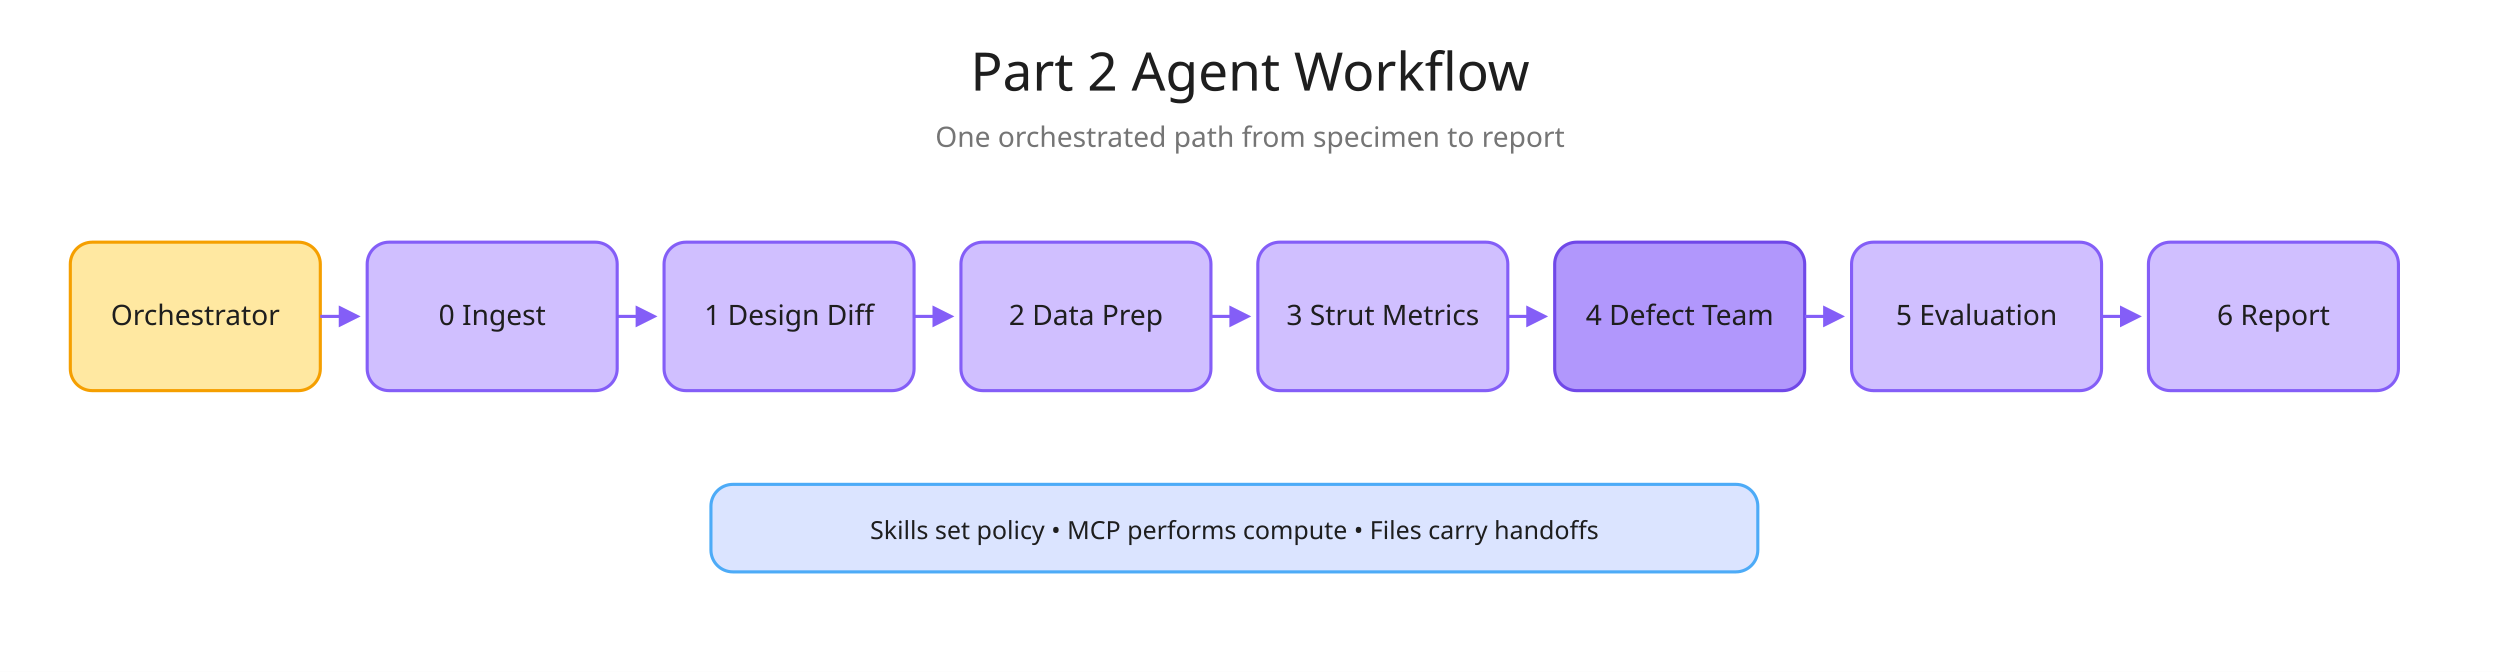
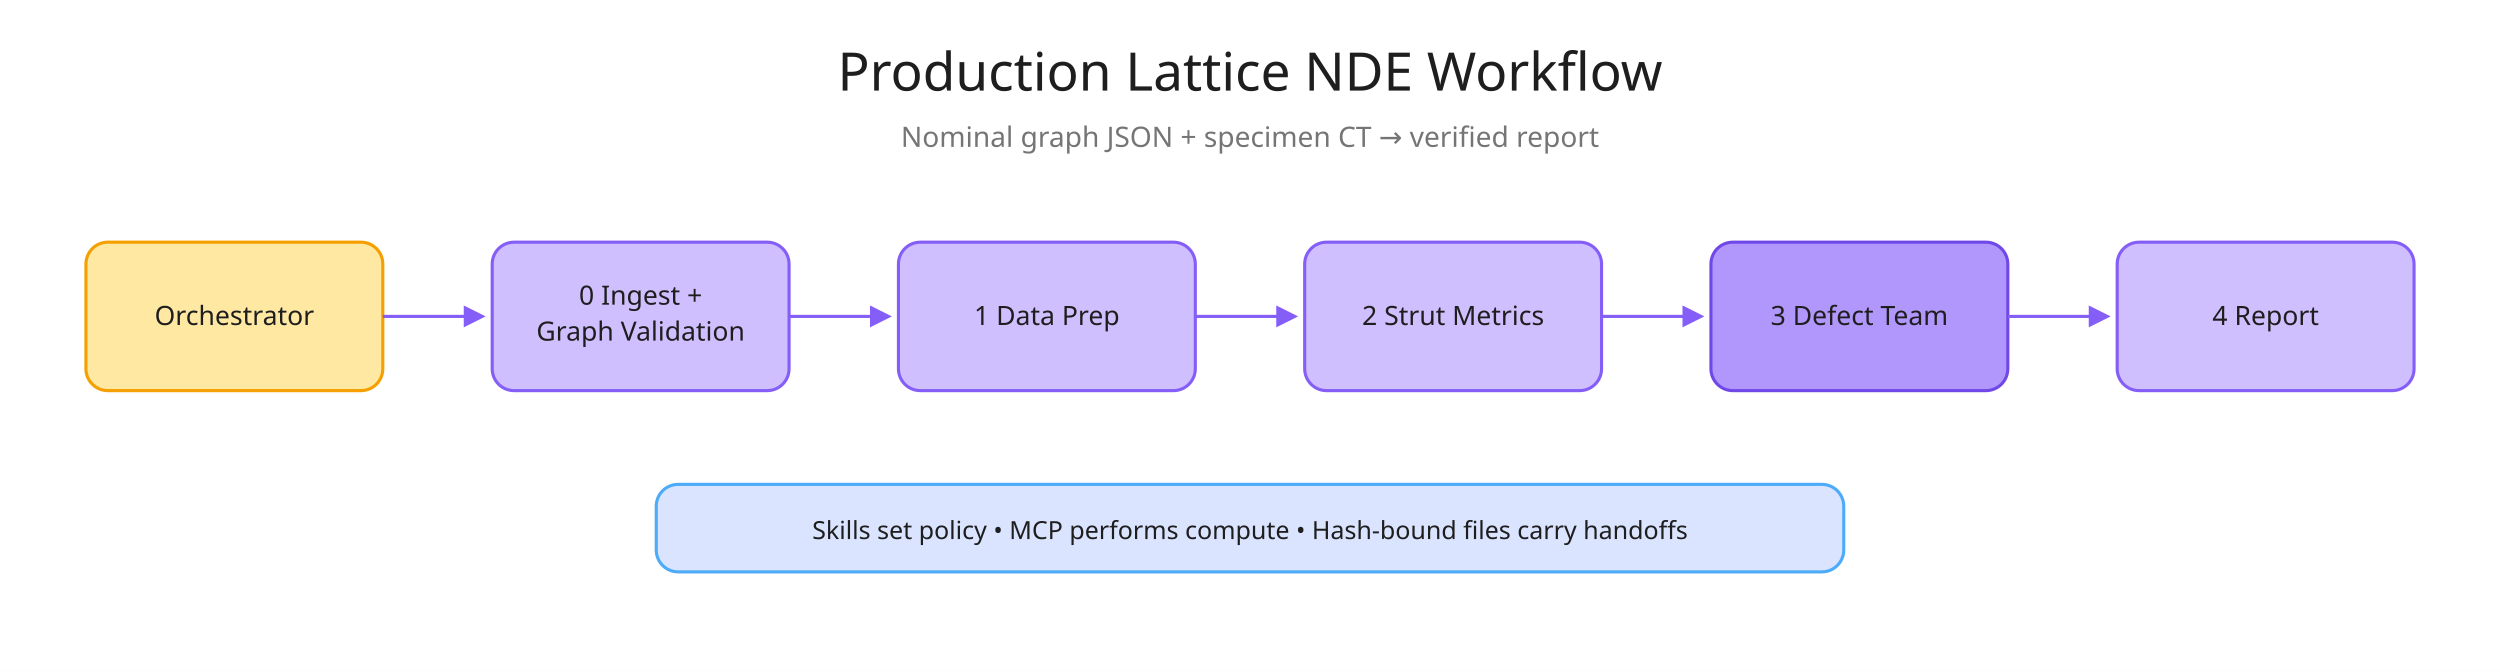
<svg xmlns="http://www.w3.org/2000/svg" width="1600" height="430" viewBox="0 0 1600 430" role="img" aria-labelledby="diagram-title diagram-desc">
  <defs>
    <marker id="arrow" viewBox="0 0 10 10" refX="8" refY="5" markerWidth="7" markerHeight="7" orient="auto-start-reverse">
      <path d="M 0 0 L 10 5 L 0 10 z" fill="#845ef7" />
    </marker>
  </defs>
  <rect width="1600" height="430" fill="#ffffff" />
-   <text x="800" y="58" fill="#1e1e1e" font-family="Virgil, 'Segoe Print', 'Comic Sans MS', sans-serif" font-size="34" text-anchor="middle">Part 2 Agent Workflow</text>
-   <text x="800" y="94" fill="#757575" font-family="Virgil, 'Segoe Print', 'Comic Sans MS', sans-serif" font-size="18" text-anchor="middle">One orchestrated path from specimen to report</text>
+   <text x="800" y="58" fill="#1e1e1e" font-family="Virgil, 'Segoe Print', 'Comic Sans MS', sans-serif" font-size="34" text-anchor="middle">Production Lattice NDE Workflow</text>
+   <text x="800" y="94" fill="#757575" font-family="Virgil, 'Segoe Print', 'Comic Sans MS', sans-serif" font-size="18" text-anchor="middle">Nominal graph JSON + specimen CT → verified report</text>
  <g stroke-width="2">
-     <rect x="45" y="155" width="160" height="95" rx="14" fill="#ffe8a1" stroke="#f59f00" />
-     <rect x="235" y="155" width="160" height="95" rx="14" fill="#d0bfff" stroke="#845ef7" />
-     <rect x="425" y="155" width="160" height="95" rx="14" fill="#d0bfff" stroke="#845ef7" />
-     <rect x="615" y="155" width="160" height="95" rx="14" fill="#d0bfff" stroke="#845ef7" />
-     <rect x="805" y="155" width="160" height="95" rx="14" fill="#d0bfff" stroke="#845ef7" />
-     <rect x="995" y="155" width="160" height="95" rx="14" fill="#b197fc" stroke="#7048e8" />
-     <rect x="1185" y="155" width="160" height="95" rx="14" fill="#d0bfff" stroke="#845ef7" />
-     <rect x="1375" y="155" width="160" height="95" rx="14" fill="#d0bfff" stroke="#845ef7" />
+     <rect x="55" y="155" width="190" height="95" rx="14" fill="#ffe8a1" stroke="#f59f00" />
+     <rect x="315" y="155" width="190" height="95" rx="14" fill="#d0bfff" stroke="#845ef7" />
+     <rect x="575" y="155" width="190" height="95" rx="14" fill="#d0bfff" stroke="#845ef7" />
+     <rect x="835" y="155" width="190" height="95" rx="14" fill="#d0bfff" stroke="#845ef7" />
+     <rect x="1095" y="155" width="190" height="95" rx="14" fill="#b197fc" stroke="#7048e8" />
+     <rect x="1355" y="155" width="190" height="95" rx="14" fill="#d0bfff" stroke="#845ef7" />
    <g fill="none" stroke="#845ef7" marker-end="url(#arrow)">
-       <path d="M 205 202.5 L 228 202.5" />
-       <path d="M 395 202.5 L 418 202.5" />
-       <path d="M 585 202.5 L 608 202.5" />
-       <path d="M 775 202.5 L 798 202.5" />
-       <path d="M 965 202.5 L 988 202.5" />
-       <path d="M 1155 202.5 L 1178 202.5" />
-       <path d="M 1345 202.5 L 1368 202.5" />
+       <path d="M 245 202.5 L 308 202.5" />
+       <path d="M 505 202.5 L 568 202.5" />
+       <path d="M 765 202.5 L 828 202.5" />
+       <path d="M 1025 202.5 L 1088 202.5" />
+       <path d="M 1285 202.5 L 1348 202.5" />
    </g>
  </g>
-   <g fill="#1e1e1e" font-family="Virgil, 'Segoe Print', 'Comic Sans MS', sans-serif" font-size="18" text-anchor="middle">
-     <text x="125" y="208">Orchestrator</text>
-     <text x="315" y="208">0  Ingest</text>
-     <text x="505" y="208">1  Design Diff</text>
-     <text x="695" y="208">2  Data Prep</text>
-     <text x="885" y="208">3  Strut Metrics</text>
-     <text x="1075" y="208">4  Defect Team</text>
-     <text x="1265" y="208">5  Evaluation</text>
-     <text x="1455" y="208">6  Report</text>
+   <g fill="#1e1e1e" font-family="Virgil, 'Segoe Print', 'Comic Sans MS', sans-serif" font-size="17" text-anchor="middle">
+     <text x="150" y="208">Orchestrator</text>
+     <text x="410" y="195">0  Ingest +</text>
+     <text x="410" y="218">Graph Validation</text>
+     <text x="670" y="208">1  Data Prep</text>
+     <text x="930" y="208">2  Strut Metrics</text>
+     <text x="1190" y="208">3  Defect Team</text>
+     <text x="1450" y="208">4  Report</text>
  </g>
-   <rect x="455" y="310" width="670" height="56" rx="14" fill="#dbe4ff" stroke="#4dabf7" stroke-width="2" />
-   <text x="790" y="345" fill="#1e1e1e" font-family="Virgil, 'Segoe Print', 'Comic Sans MS', sans-serif" font-size="16" text-anchor="middle">Skills set policy  •  MCP performs compute  •  Files carry handoffs</text>
+   <rect x="420" y="310" width="760" height="56" rx="14" fill="#dbe4ff" stroke="#4dabf7" stroke-width="2" />
+   <text x="800" y="345" fill="#1e1e1e" font-family="Virgil, 'Segoe Print', 'Comic Sans MS', sans-serif" font-size="16" text-anchor="middle">Skills set policy  •  MCP performs compute  •  Hash-bound files carry handoffs</text>
</svg>
